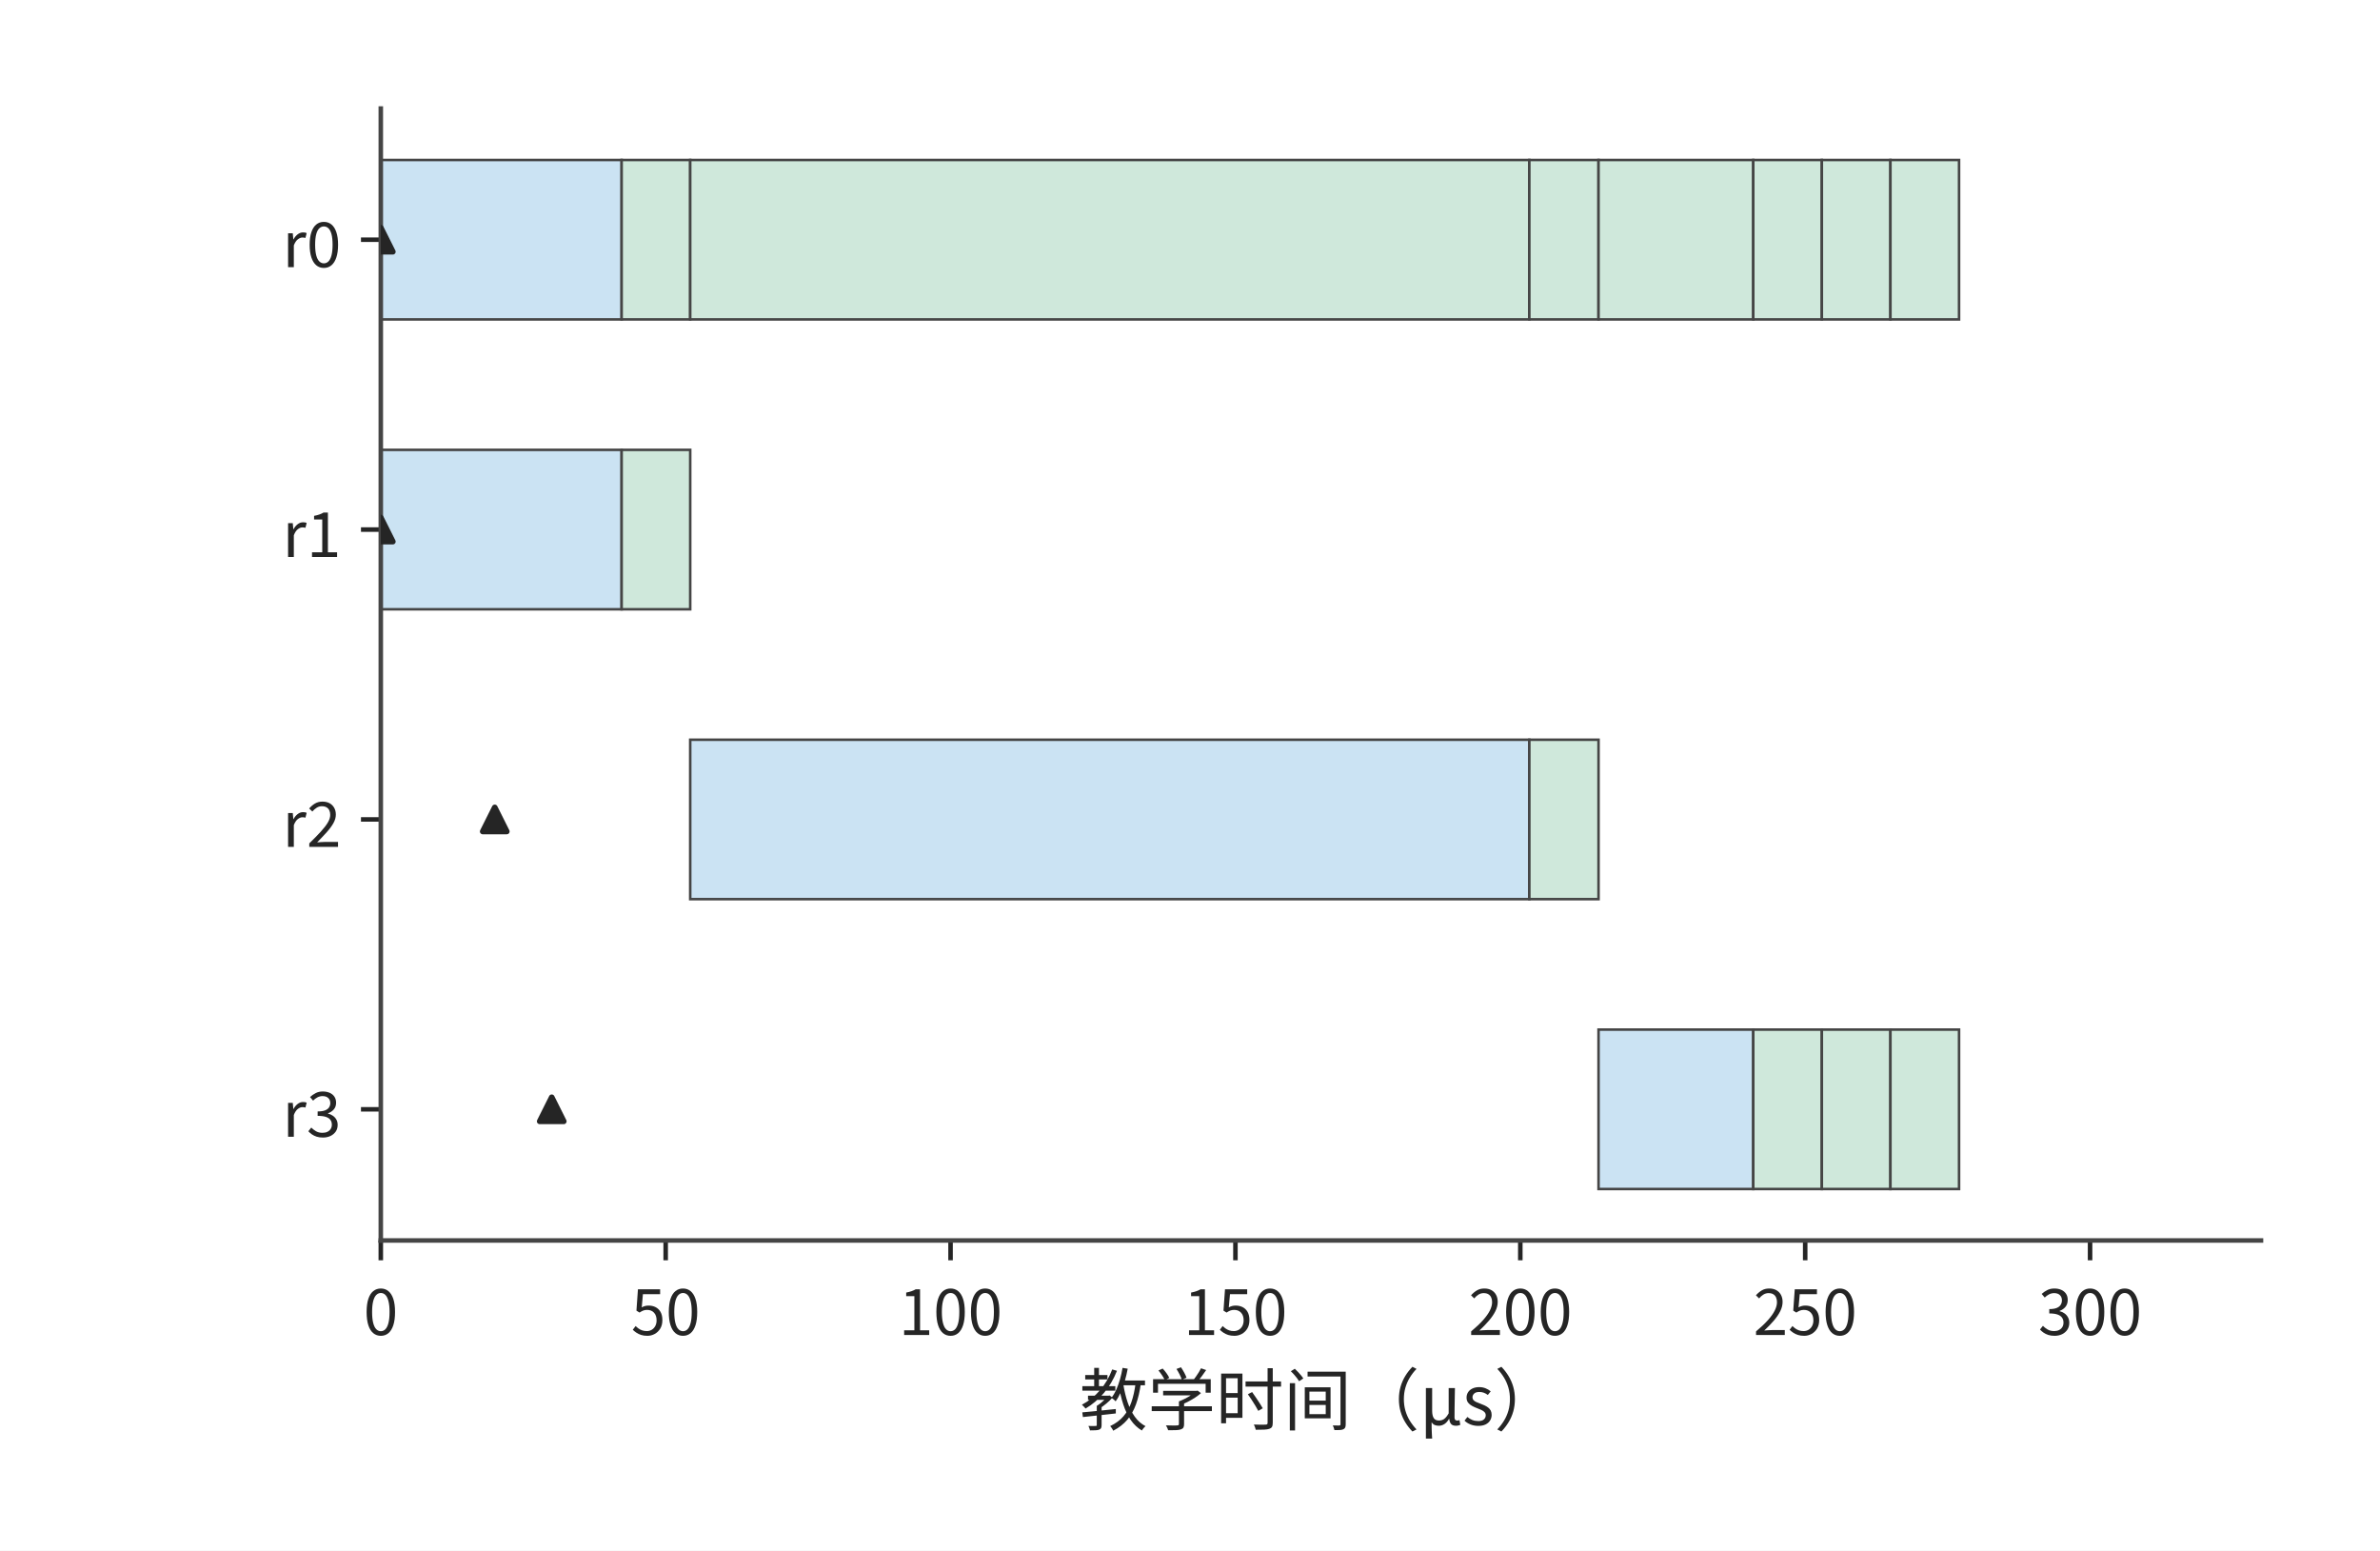
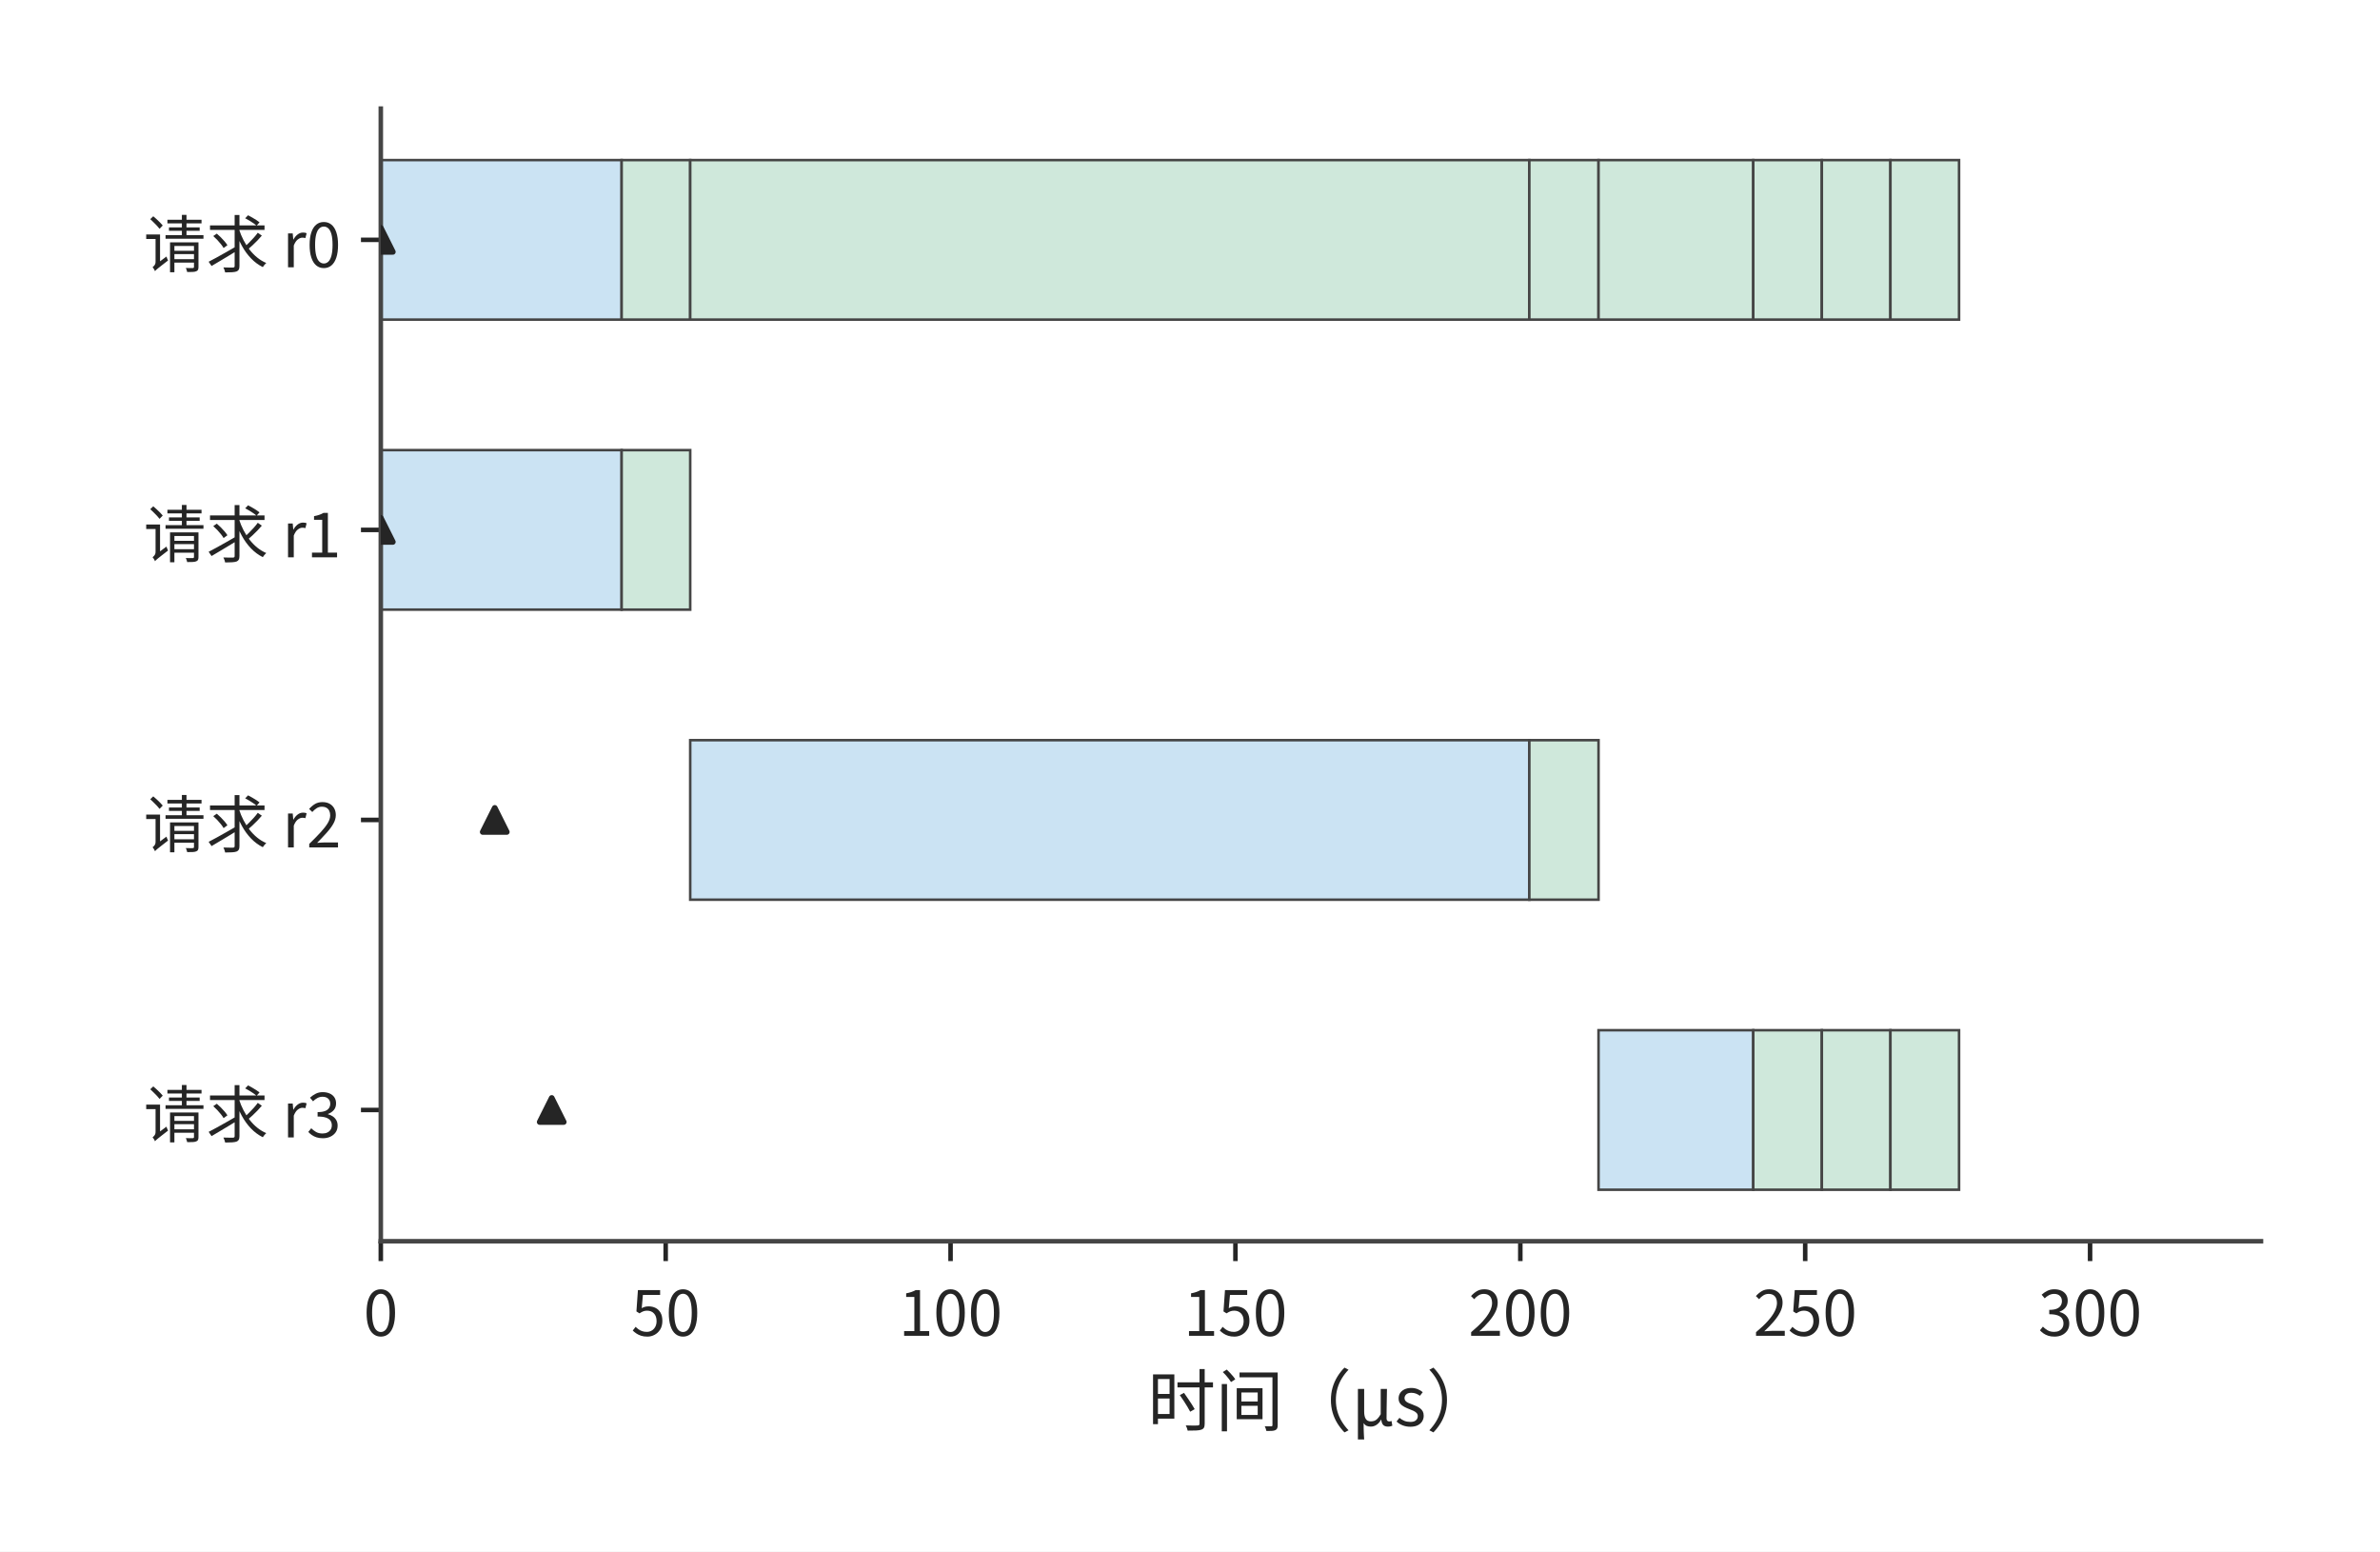
- <svg xmlns="http://www.w3.org/2000/svg" xmlns:xlink="http://www.w3.org/1999/xlink" width="420pt" height="273.6pt" viewBox="0 0 420 273.6" version="1.1">
+ <svg xmlns="http://www.w3.org/2000/svg" xmlns:xlink="http://www.w3.org/1999/xlink" width="419.76pt" height="273.6pt" viewBox="0 0 419.76 273.6" version="1.1">
  <defs>
    <style type="text/css">*{stroke-linejoin: round; stroke-linecap: butt}</style>
  </defs>
  <g id="figure_1">
    <g id="patch_1">
-       <path d="M 0 273.6  L 420 273.6  L 420 0  L 0 0  z " style="fill: #ffffff" />
+       <path d="M 0 273.6  L 419.76 273.6  L 419.76 0  L 0 0  z " style="fill: #ffffff" />
    </g>
    <g id="axes_1">
      <g id="patch_2">
-         <path d="M 67.2 218.88  L 399 218.88  L 399 19.152  L 67.2 19.152  z " style="fill: #ffffff" />
+         <path d="M 67.162 218.88  L 398.772 218.88  L 398.772 19.152  L 67.162 19.152  z " style="fill: #ffffff" />
      </g>
      <g id="patch_3">
-         <path d="M 67.2 28.231  L 109.703 28.231  L 109.703 56.361  L 67.2 56.361  z " clip-path="url(#p79dd7004e1)" style="fill: #cbe3f3; stroke: #454545; stroke-width: 0.45; stroke-linejoin: miter" />
+         <path d="M 67.162 28.231  L 109.64 28.231  L 109.64 56.361  L 67.162 56.361  z " clip-path="url(#p831529239e)" style="fill: #cbe3f3; stroke: #454545; stroke-width: 0.45; stroke-linejoin: miter" />
      </g>
      <g id="patch_4">
-         <path d="M 67.2 79.377  L 109.703 79.377  L 109.703 107.508  L 67.2 107.508  z " clip-path="url(#p79dd7004e1)" style="fill: #cbe3f3; stroke: #454545; stroke-width: 0.45; stroke-linejoin: miter" />
+         <path d="M 67.162 79.377  L 109.64 79.377  L 109.64 107.508  L 67.162 107.508  z " clip-path="url(#p831529239e)" style="fill: #cbe3f3; stroke: #454545; stroke-width: 0.45; stroke-linejoin: miter" />
      </g>
      <g id="patch_5">
-         <path d="M 109.703 28.231  L 121.802 28.231  L 121.802 56.361  L 109.703 56.361  z " clip-path="url(#p79dd7004e1)" style="fill: #cfe8db; stroke: #454545; stroke-width: 0.45; stroke-linejoin: miter" />
+         <path d="M 109.64 28.231  L 121.733 28.231  L 121.733 56.361  L 109.64 56.361  z " clip-path="url(#p831529239e)" style="fill: #cfe8db; stroke: #454545; stroke-width: 0.45; stroke-linejoin: miter" />
      </g>
      <g id="patch_6">
-         <path d="M 109.703 79.377  L 121.802 79.377  L 121.802 107.508  L 109.703 107.508  z " clip-path="url(#p79dd7004e1)" style="fill: #cfe8db; stroke: #454545; stroke-width: 0.45; stroke-linejoin: miter" />
+         <path d="M 109.64 79.377  L 121.733 79.377  L 121.733 107.508  L 109.64 107.508  z " clip-path="url(#p831529239e)" style="fill: #cfe8db; stroke: #454545; stroke-width: 0.45; stroke-linejoin: miter" />
      </g>
      <g id="patch_7">
-         <path d="M 121.802 28.231  L 269.88 28.231  L 269.88 56.361  L 121.802 56.361  z " clip-path="url(#p79dd7004e1)" style="fill: #cfe8db; stroke: #454545; stroke-width: 0.45; stroke-linejoin: miter" />
+         <path d="M 121.733 28.231  L 269.725 28.231  L 269.725 56.361  L 121.733 56.361  z " clip-path="url(#p831529239e)" style="fill: #cfe8db; stroke: #454545; stroke-width: 0.45; stroke-linejoin: miter" />
      </g>
      <g id="patch_8">
-         <path d="M 121.802 130.524  L 269.88 130.524  L 269.88 158.655  L 121.802 158.655  z " clip-path="url(#p79dd7004e1)" style="fill: #cbe3f3; stroke: #454545; stroke-width: 0.45; stroke-linejoin: miter" />
+         <path d="M 121.733 130.524  L 269.725 130.524  L 269.725 158.655  L 121.733 158.655  z " clip-path="url(#p831529239e)" style="fill: #cbe3f3; stroke: #454545; stroke-width: 0.45; stroke-linejoin: miter" />
      </g>
      <g id="patch_9">
-         <path d="M 269.88 28.231  L 282.094 28.231  L 282.094 56.361  L 269.88 56.361  z " clip-path="url(#p79dd7004e1)" style="fill: #cfe8db; stroke: #454545; stroke-width: 0.45; stroke-linejoin: miter" />
+         <path d="M 269.725 28.231  L 281.933 28.231  L 281.933 56.361  L 269.725 56.361  z " clip-path="url(#p831529239e)" style="fill: #cfe8db; stroke: #454545; stroke-width: 0.45; stroke-linejoin: miter" />
      </g>
      <g id="patch_10">
-         <path d="M 269.88 130.524  L 282.094 130.524  L 282.094 158.655  L 269.88 158.655  z " clip-path="url(#p79dd7004e1)" style="fill: #cfe8db; stroke: #454545; stroke-width: 0.45; stroke-linejoin: miter" />
+         <path d="M 269.725 130.524  L 281.933 130.524  L 281.933 158.655  L 269.725 158.655  z " clip-path="url(#p831529239e)" style="fill: #cfe8db; stroke: #454545; stroke-width: 0.45; stroke-linejoin: miter" />
      </g>
      <g id="patch_11">
-         <path d="M 282.094 28.231  L 309.398 28.231  L 309.398 56.361  L 282.094 56.361  z " clip-path="url(#p79dd7004e1)" style="fill: #cfe8db; stroke: #454545; stroke-width: 0.45; stroke-linejoin: miter" />
+         <path d="M 281.933 28.231  L 309.221 28.231  L 309.221 56.361  L 281.933 56.361  z " clip-path="url(#p831529239e)" style="fill: #cfe8db; stroke: #454545; stroke-width: 0.45; stroke-linejoin: miter" />
      </g>
      <g id="patch_12">
-         <path d="M 282.094 181.671  L 309.398 181.671  L 309.398 209.801  L 282.094 209.801  z " clip-path="url(#p79dd7004e1)" style="fill: #cbe3f3; stroke: #454545; stroke-width: 0.45; stroke-linejoin: miter" />
+         <path d="M 281.933 181.671  L 309.221 181.671  L 309.221 209.801  L 281.933 209.801  z " clip-path="url(#p831529239e)" style="fill: #cbe3f3; stroke: #454545; stroke-width: 0.45; stroke-linejoin: miter" />
      </g>
      <g id="patch_13">
-         <path d="M 309.398 28.231  L 321.502 28.231  L 321.502 56.361  L 309.398 56.361  z " clip-path="url(#p79dd7004e1)" style="fill: #cfe8db; stroke: #454545; stroke-width: 0.45; stroke-linejoin: miter" />
+         <path d="M 309.221 28.231  L 321.318 28.231  L 321.318 56.361  L 309.221 56.361  z " clip-path="url(#p831529239e)" style="fill: #cfe8db; stroke: #454545; stroke-width: 0.45; stroke-linejoin: miter" />
      </g>
      <g id="patch_14">
-         <path d="M 309.398 181.671  L 321.502 181.671  L 321.502 209.801  L 309.398 209.801  z " clip-path="url(#p79dd7004e1)" style="fill: #cfe8db; stroke: #454545; stroke-width: 0.45; stroke-linejoin: miter" />
+         <path d="M 309.221 181.671  L 321.318 181.671  L 321.318 209.801  L 309.221 209.801  z " clip-path="url(#p831529239e)" style="fill: #cfe8db; stroke: #454545; stroke-width: 0.45; stroke-linejoin: miter" />
      </g>
      <g id="patch_15">
-         <path d="M 321.502 28.231  L 333.607 28.231  L 333.607 56.361  L 321.502 56.361  z " clip-path="url(#p79dd7004e1)" style="fill: #cfe8db; stroke: #454545; stroke-width: 0.45; stroke-linejoin: miter" />
+         <path d="M 321.318 28.231  L 333.417 28.231  L 333.417 56.361  L 321.318 56.361  z " clip-path="url(#p831529239e)" style="fill: #cfe8db; stroke: #454545; stroke-width: 0.45; stroke-linejoin: miter" />
      </g>
      <g id="patch_16">
-         <path d="M 321.502 181.671  L 333.607 181.671  L 333.607 209.801  L 321.502 209.801  z " clip-path="url(#p79dd7004e1)" style="fill: #cfe8db; stroke: #454545; stroke-width: 0.45; stroke-linejoin: miter" />
+         <path d="M 321.318 181.671  L 333.417 181.671  L 333.417 209.801  L 321.318 209.801  z " clip-path="url(#p831529239e)" style="fill: #cfe8db; stroke: #454545; stroke-width: 0.45; stroke-linejoin: miter" />
      </g>
      <g id="patch_17">
-         <path d="M 333.607 28.231  L 345.715 28.231  L 345.715 56.361  L 333.607 56.361  z " clip-path="url(#p79dd7004e1)" style="fill: #cfe8db; stroke: #454545; stroke-width: 0.45; stroke-linejoin: miter" />
+         <path d="M 333.417 28.231  L 345.517 28.231  L 345.517 56.361  L 333.417 56.361  z " clip-path="url(#p831529239e)" style="fill: #cfe8db; stroke: #454545; stroke-width: 0.45; stroke-linejoin: miter" />
      </g>
      <g id="patch_18">
-         <path d="M 333.607 181.671  L 345.715 181.671  L 345.715 209.801  L 333.607 209.801  z " clip-path="url(#p79dd7004e1)" style="fill: #cfe8db; stroke: #454545; stroke-width: 0.45; stroke-linejoin: miter" />
+         <path d="M 333.417 181.671  L 345.517 181.671  L 345.517 209.801  L 333.417 209.801  z " clip-path="url(#p831529239e)" style="fill: #cfe8db; stroke: #454545; stroke-width: 0.45; stroke-linejoin: miter" />
      </g>
      <g id="matplotlib.axis_1">
        <g id="xtick_1">
          <g id="line2d_1">
            <defs>
-               <path id="mc25056cf30" d="M 0 0  L 0 3.5  " style="stroke: #252525; stroke-width: 0.8" />
+               <path id="m6cdff8aaa3" d="M 0 0  L 0 3.5  " style="stroke: #252525; stroke-width: 0.8" />
            </defs>
            <g>
-               <use xlink:href="#mc25056cf30" x="67.2" y="218.88" style="fill: #252525; stroke: #252525; stroke-width: 0.8" />
+               <use xlink:href="#m6cdff8aaa3" x="67.162" y="218.88" style="fill: #252525; stroke: #252525; stroke-width: 0.8" />
            </g>
          </g>
          <g id="text_1">
-             <g style="fill: #252525" transform="translate(64.1475 235.56) scale(0.11 -0.11)">
+             <g style="fill: #252525" transform="translate(64.1091 235.56) scale(0.11 -0.11)">
              <defs>
                <path id="SourceHanSansCN-Regular-11" d="M 1779 -83  Q 1338 -83 1008 185  Q 678 454 499 998  Q 320 1542 320 2362  Q 320 3181 499 3715  Q 678 4250 1008 4512  Q 1338 4774 1779 4774  Q 2227 4774 2553 4508  Q 2880 4243 3059 3712  Q 3238 3181 3238 2362  Q 3238 1542 3059 998  Q 2880 454 2553 185  Q 2227 -83 1779 -83  z M 1779 390  Q 2048 390 2249 595  Q 2451 800 2563 1238  Q 2675 1677 2675 2362  Q 2675 3046 2563 3478  Q 2451 3910 2249 4112  Q 2048 4314 1779 4314  Q 1517 4314 1312 4112  Q 1107 3910 995 3478  Q 883 3046 883 2362  Q 883 1677 995 1238  Q 1107 800 1312 595  Q 1517 390 1779 390  z " transform="scale(0.015625)" />
              </defs>
              <use xlink:href="#SourceHanSansCN-Regular-11" />
            </g>
          </g>
        </g>
        <g id="xtick_2">
          <g id="line2d_2">
            <g>
-               <use xlink:href="#mc25056cf30" x="117.473" y="218.88" style="fill: #252525; stroke: #252525; stroke-width: 0.8" />
+               <use xlink:href="#m6cdff8aaa3" x="117.406" y="218.88" style="fill: #252525; stroke: #252525; stroke-width: 0.8" />
            </g>
          </g>
          <g id="text_2">
-             <g style="fill: #252525" transform="translate(111.3677 235.56) scale(0.11 -0.11)">
+             <g style="fill: #252525" transform="translate(111.3006 235.56) scale(0.11 -0.11)">
              <defs>
                <path id="SourceHanSansCN-Regular-16" d="M 1677 -83  Q 1312 -83 1033 6  Q 755 96 547 237  Q 339 378 173 538  L 467 922  Q 602 787 765 668  Q 928 550 1139 476  Q 1350 403 1619 403  Q 1894 403 2121 537  Q 2349 672 2483 921  Q 2618 1171 2618 1510  Q 2618 2010 2352 2294  Q 2086 2579 1645 2579  Q 1414 2579 1241 2508  Q 1069 2438 864 2304  L 550 2502  L 704 4691  L 2982 4691  L 2982 4192  L 1216 4192  L 1094 2835  Q 1248 2925 1417 2973  Q 1587 3021 1798 3021  Q 2189 3021 2509 2864  Q 2829 2707 3021 2374  Q 3213 2042 3213 1523  Q 3213 1011 2992 652  Q 2771 294 2419 105  Q 2067 -83 1677 -83  z " transform="scale(0.015625)" />
              </defs>
              <use xlink:href="#SourceHanSansCN-Regular-16" />
              <use xlink:href="#SourceHanSansCN-Regular-11" transform="translate(55.5 0)" />
            </g>
          </g>
        </g>
        <g id="xtick_3">
          <g id="line2d_3">
            <g>
-               <use xlink:href="#mc25056cf30" x="167.745" y="218.88" style="fill: #252525; stroke: #252525; stroke-width: 0.8" />
+               <use xlink:href="#m6cdff8aaa3" x="167.65" y="218.88" style="fill: #252525; stroke: #252525; stroke-width: 0.8" />
            </g>
          </g>
          <g id="text_3">
-             <g style="fill: #252525" transform="translate(158.588 235.56) scale(0.11 -0.11)">
+             <g style="fill: #252525" transform="translate(158.4921 235.56) scale(0.11 -0.11)">
              <defs>
                <path id="SourceHanSansCN-Regular-12" d="M 563 0  L 563 486  L 1613 486  L 1613 3987  L 774 3987  L 774 4358  Q 1088 4416 1321 4499  Q 1555 4582 1747 4691  L 2195 4691  L 2195 486  L 3136 486  L 3136 0  L 563 0  z " transform="scale(0.015625)" />
              </defs>
              <use xlink:href="#SourceHanSansCN-Regular-12" />
              <use xlink:href="#SourceHanSansCN-Regular-11" transform="translate(55.5 0)" />
              <use xlink:href="#SourceHanSansCN-Regular-11" transform="translate(111 0)" />
            </g>
          </g>
        </g>
        <g id="xtick_4">
          <g id="line2d_4">
            <g>
-               <use xlink:href="#mc25056cf30" x="218.018" y="218.88" style="fill: #252525; stroke: #252525; stroke-width: 0.8" />
+               <use xlink:href="#m6cdff8aaa3" x="217.894" y="218.88" style="fill: #252525; stroke: #252525; stroke-width: 0.8" />
            </g>
          </g>
          <g id="text_4">
-             <g style="fill: #252525" transform="translate(208.8607 235.56) scale(0.11 -0.11)">
+             <g style="fill: #252525" transform="translate(208.7361 235.56) scale(0.11 -0.11)">
              <use xlink:href="#SourceHanSansCN-Regular-12" />
              <use xlink:href="#SourceHanSansCN-Regular-16" transform="translate(55.5 0)" />
              <use xlink:href="#SourceHanSansCN-Regular-11" transform="translate(111 0)" />
            </g>
          </g>
        </g>
        <g id="xtick_5">
          <g id="line2d_5">
            <g>
-               <use xlink:href="#mc25056cf30" x="268.291" y="218.88" style="fill: #252525; stroke: #252525; stroke-width: 0.8" />
+               <use xlink:href="#m6cdff8aaa3" x="268.138" y="218.88" style="fill: #252525; stroke: #252525; stroke-width: 0.8" />
            </g>
          </g>
          <g id="text_5">
-             <g style="fill: #252525" transform="translate(259.1334 235.56) scale(0.11 -0.11)">
+             <g style="fill: #252525" transform="translate(258.9801 235.56) scale(0.11 -0.11)">
              <defs>
                <path id="SourceHanSansCN-Regular-13" d="M 282 0  L 282 371  Q 1030 998 1504 1529  Q 1978 2061 2205 2518  Q 2432 2976 2432 3373  Q 2432 3642 2339 3853  Q 2246 4064 2054 4182  Q 1862 4301 1568 4301  Q 1280 4301 1033 4147  Q 787 3994 595 3757  L 269 4077  Q 550 4390 873 4582  Q 1197 4774 1638 4774  Q 2061 4774 2365 4604  Q 2669 4435 2838 4124  Q 3008 3814 3008 3398  Q 3008 2925 2768 2445  Q 2528 1965 2105 1472  Q 1683 979 1126 461  Q 1312 474 1517 490  Q 1722 506 1894 506  L 3232 506  L 3232 0  L 282 0  z " transform="scale(0.015625)" />
              </defs>
              <use xlink:href="#SourceHanSansCN-Regular-13" />
              <use xlink:href="#SourceHanSansCN-Regular-11" transform="translate(55.5 0)" />
              <use xlink:href="#SourceHanSansCN-Regular-11" transform="translate(111 0)" />
            </g>
          </g>
        </g>
        <g id="xtick_6">
          <g id="line2d_6">
            <g>
-               <use xlink:href="#mc25056cf30" x="318.564" y="218.88" style="fill: #252525; stroke: #252525; stroke-width: 0.8" />
+               <use xlink:href="#m6cdff8aaa3" x="318.382" y="218.88" style="fill: #252525; stroke: #252525; stroke-width: 0.8" />
            </g>
          </g>
          <g id="text_6">
-             <g style="fill: #252525" transform="translate(309.4061 235.56) scale(0.11 -0.11)">
+             <g style="fill: #252525" transform="translate(309.2241 235.56) scale(0.11 -0.11)">
              <use xlink:href="#SourceHanSansCN-Regular-13" />
              <use xlink:href="#SourceHanSansCN-Regular-16" transform="translate(55.5 0)" />
              <use xlink:href="#SourceHanSansCN-Regular-11" transform="translate(111 0)" />
            </g>
          </g>
        </g>
        <g id="xtick_7">
          <g id="line2d_7">
            <g>
-               <use xlink:href="#mc25056cf30" x="368.836" y="218.88" style="fill: #252525; stroke: #252525; stroke-width: 0.8" />
+               <use xlink:href="#m6cdff8aaa3" x="368.626" y="218.88" style="fill: #252525; stroke: #252525; stroke-width: 0.8" />
            </g>
          </g>
          <g id="text_7">
-             <g style="fill: #252525" transform="translate(359.6789 235.56) scale(0.11 -0.11)">
+             <g style="fill: #252525" transform="translate(359.4681 235.56) scale(0.11 -0.11)">
              <defs>
                <path id="SourceHanSansCN-Regular-14" d="M 1683 -83  Q 1318 -83 1040 6  Q 762 96 550 243  Q 339 390 186 563  L 486 941  Q 691 730 969 566  Q 1248 403 1645 403  Q 1926 403 2140 508  Q 2355 614 2476 809  Q 2598 1005 2598 1274  Q 2598 1555 2460 1766  Q 2323 1978 2003 2096  Q 1683 2214 1139 2214  L 1139 2662  Q 1626 2662 1907 2780  Q 2189 2899 2313 3104  Q 2438 3309 2438 3558  Q 2438 3898 2227 4099  Q 2016 4301 1645 4301  Q 1363 4301 1116 4173  Q 870 4045 672 3846  L 358 4218  Q 627 4461 944 4617  Q 1261 4774 1664 4774  Q 2061 4774 2371 4636  Q 2682 4499 2858 4236  Q 3034 3974 3034 3603  Q 3034 3174 2803 2892  Q 2573 2611 2202 2477  L 2202 2445  Q 2477 2381 2701 2221  Q 2925 2061 3059 1817  Q 3194 1574 3194 1254  Q 3194 838 2989 537  Q 2784 237 2445 77  Q 2106 -83 1683 -83  z " transform="scale(0.015625)" />
              </defs>
              <use xlink:href="#SourceHanSansCN-Regular-14" />
              <use xlink:href="#SourceHanSansCN-Regular-11" transform="translate(55.5 0)" />
              <use xlink:href="#SourceHanSansCN-Regular-11" transform="translate(111 0)" />
            </g>
          </g>
        </g>
        <g id="text_8">
-           <g style="fill: #252525" transform="translate(190.5244 251.44) scale(0.12 -0.12)">
+           <g style="fill: #252525" transform="translate(202.3912 251.44) scale(0.12 -0.12)">
            <defs>
-               <path id="SourceHanSansCN-Regular-3984" d="M 2714 2758  L 2714 2368  L 787 2368  L 787 2758  L 2714 2758  z M 2618 4704  L 2618 4288  L 525 4288  L 525 4704  L 2618 4704  z M 3360 3654  L 3360 3232  L 256 3232  L 256 3654  L 3360 3654  z M 1818 5376  L 1818 3437  L 1370 3437  L 1370 5376  L 1818 5376  z M 3514 5101  Q 3046 3917 2291 3021  Q 1536 2125 557 1549  Q 525 1594 461 1661  Q 397 1728 329 1798  Q 262 1869 211 1907  Q 1190 2426 1920 3277  Q 2650 4128 3066 5229  L 3514 5101  z M 2067 -6  Q 2067 -186 2019 -285  Q 1971 -384 1843 -435  Q 1709 -486 1497 -496  Q 1286 -506 973 -506  Q 960 -416 918 -297  Q 877 -179 826 -90  Q 1069 -96 1254 -96  Q 1440 -96 1504 -90  Q 1574 -90 1593 -70  Q 1613 -51 1613 6  L 1613 1792  L 2067 1792  L 2067 -6  z M 2720 2758  L 2810 2784  L 3091 2579  Q 2842 2291 2506 2012  Q 2170 1734 1856 1542  Q 1811 1606 1737 1676  Q 1664 1747 1606 1798  Q 1792 1907 1984 2060  Q 2176 2214 2342 2377  Q 2509 2541 2618 2675  L 2618 2758  L 2720 2758  z M 250 1190  Q 640 1222 1152 1273  Q 1664 1325 2246 1385  Q 2829 1446 3405 1504  L 3405 1088  Q 2854 1024 2291 963  Q 1728 902 1219 848  Q 710 794 307 749  L 250 1190  z M 6150 4186  L 6150 3738  L 3872 3738  L 3872 4186  L 6150 4186  z M 4525 5299  Q 4416 4698 4249 4134  Q 4083 3571 3868 3081  Q 3654 2592 3386 2227  Q 3354 2272 3280 2336  Q 3206 2400 3129 2461  Q 3053 2522 2989 2554  Q 3251 2886 3452 3337  Q 3654 3789 3801 4310  Q 3949 4832 4038 5376  L 4525 5299  z M 5760 3891  Q 5606 2784 5302 1942  Q 4998 1101 4483 493  Q 3968 -115 3162 -538  Q 3142 -474 3088 -394  Q 3034 -314 2979 -230  Q 2925 -147 2874 -102  Q 3635 256 4118 813  Q 4602 1370 4870 2147  Q 5139 2925 5267 3936  L 5760 3891  z M 4115 3802  Q 4256 2918 4515 2144  Q 4774 1370 5187 787  Q 5600 205 6202 -109  Q 6144 -154 6077 -227  Q 6010 -301 5952 -377  Q 5894 -454 5856 -518  Q 5235 -147 4806 477  Q 4378 1101 4109 1929  Q 3840 2758 3680 3731  L 4115 3802  z " transform="scale(0.015625)" />
-               <path id="SourceHanSansCN-Regular-2f9b" d="M 4634 3213  L 4634 2790  L 1459 2790  L 1459 3213  L 4634 3213  z M 6048 1760  L 6048 1306  L 384 1306  L 384 1760  L 6048 1760  z M 3430 83  Q 3430 -134 3363 -246  Q 3296 -358 3117 -416  Q 2944 -474 2659 -483  Q 2374 -493 1933 -493  Q 1907 -397 1846 -262  Q 1786 -128 1722 -32  Q 1971 -38 2188 -44  Q 2406 -51 2563 -48  Q 2720 -45 2784 -38  Q 2880 -32 2912 -3  Q 2944 26 2944 90  L 2944 2221  L 3430 2221  L 3430 83  z M 4602 3213  L 4704 3238  L 5018 3002  Q 4787 2790 4486 2592  Q 4186 2394 3859 2224  Q 3533 2054 3206 1926  Q 3162 1997 3082 2083  Q 3002 2170 2944 2221  Q 3226 2330 3523 2480  Q 3821 2630 4073 2800  Q 4326 2970 4486 3123  L 4486 3213  L 4602 3213  z M 5939 4314  L 5939 3040  L 5459 3040  L 5459 3878  L 973 3878  L 973 3040  L 512 3040  L 512 4314  L 5939 4314  z M 5510 5171  Q 5312 4877 5085 4573  Q 4858 4269 4672 4058  L 4294 4218  Q 4416 4371 4553 4566  Q 4691 4762 4816 4963  Q 4941 5165 5024 5338  L 5510 5171  z M 1414 5312  Q 1600 5120 1776 4873  Q 1952 4627 2035 4435  L 1613 4230  Q 1530 4416 1360 4672  Q 1190 4928 1018 5133  L 1414 5312  z M 3136 5434  Q 3296 5203 3446 4924  Q 3597 4646 3661 4448  L 3213 4269  Q 3155 4474 3011 4755  Q 2867 5037 2714 5274  L 3136 5434  z " transform="scale(0.015625)" />
              <path id="SourceHanSansCN-Regular-3a20" d="M 2522 4838  L 2522 678  L 755 678  L 755 1114  L 2074 1114  L 2074 4403  L 755 4403  L 755 4838  L 2522 4838  z M 2240 3002  L 2240 2573  L 774 2573  L 774 3002  L 2240 3002  z M 979 4838  L 979 160  L 518 160  L 518 4838  L 979 4838  z M 6157 4096  L 6157 3616  L 2816 3616  L 2816 4096  L 6157 4096  z M 5376 211  Q 5376 -51 5302 -176  Q 5229 -301 5056 -358  Q 4883 -422 4569 -435  Q 4256 -448 3776 -448  Q 3757 -346 3705 -202  Q 3654 -58 3597 45  Q 3853 38 4080 32  Q 4307 26 4473 29  Q 4640 32 4710 38  Q 4806 38 4848 76  Q 4890 115 4890 211  L 4890 5344  L 5376 5344  L 5376 211  z M 3430 3104  Q 3603 2861 3795 2579  Q 3987 2298 4156 2035  Q 4326 1773 4435 1574  L 4013 1331  Q 3910 1530 3747 1802  Q 3584 2074 3395 2362  Q 3206 2650 3034 2893  L 3430 3104  z " transform="scale(0.015625)" />
              <path id="SourceHanSansCN-Regular-69f3" d="M 1075 3936  L 1075 -512  L 582 -512  L 582 3936  L 1075 3936  z M 1050 5293  Q 1197 5158 1350 4995  Q 1504 4832 1638 4672  Q 1773 4512 1850 4378  L 1453 4122  Q 1376 4256 1251 4419  Q 1126 4582 976 4752  Q 826 4922 678 5062  L 1050 5293  z M 5619 5018  L 5619 4563  L 2253 4563  L 2253 5018  L 5619 5018  z M 5843 70  Q 5843 -128 5795 -233  Q 5747 -339 5619 -403  Q 5491 -461 5283 -473  Q 5075 -486 4781 -480  Q 4762 -397 4720 -262  Q 4678 -128 4627 -38  Q 4832 -45 5005 -45  Q 5178 -45 5242 -45  Q 5306 -38 5328 -12  Q 5350 13 5350 70  L 5350 5018  L 5843 5018  L 5843 70  z M 2426 1024  L 3962 1024  L 3962 1888  L 2426 1888  L 2426 1024  z M 2426 2291  L 3962 2291  L 3962 3142  L 2426 3142  L 2426 2291  z M 4416 3546  L 4416 627  L 1990 627  L 1990 3546  L 4416 3546  z " transform="scale(0.015625)" />
              <path id="SourceHanSansCN-Regular-7463" d="M 4448 2432  Q 4448 3059 4605 3603  Q 4762 4147 5050 4617  Q 5338 5088 5722 5478  L 6106 5280  Q 5741 4902 5472 4457  Q 5203 4013 5059 3510  Q 4915 3008 4915 2432  Q 4915 1862 5059 1356  Q 5203 851 5472 409  Q 5741 -32 6106 -416  L 5722 -614  Q 5338 -218 5050 249  Q 4762 717 4605 1264  Q 4448 1811 4448 2432  z " transform="scale(0.015625)" />
              <path id="SourceHanSansCN-Regular-124" d="M 589 -1280  L 589 3475  L 1178 3475  L 1178 1344  Q 1178 890 1325 656  Q 1472 422 1811 422  Q 1971 422 2121 470  Q 2272 518 2422 665  Q 2573 813 2733 1094  L 2733 3475  L 3322 3475  Q 3315 3008 3305 2525  Q 3296 2042 3289 1578  Q 3283 1114 3283 698  Q 3283 550 3353 483  Q 3424 416 3533 416  Q 3584 416 3635 425  Q 3686 435 3750 461  L 3827 13  Q 3744 -19 3648 -44  Q 3552 -70 3411 -70  Q 3110 -70 2966 86  Q 2822 243 2784 589  L 2771 589  Q 2586 256 2336 93  Q 2086 -70 1805 -70  Q 1594 -70 1424 -3  Q 1254 64 1126 262  Q 1126 6 1129 -189  Q 1133 -384 1139 -557  Q 1146 -730 1155 -902  Q 1165 -1075 1178 -1280  L 589 -1280  z " transform="scale(0.015625)" />
              <path id="SourceHanSansCN-Regular-54" d="M 1498 -83  Q 1114 -83 778 48  Q 442 179 205 410  L 474 755  Q 698 570 944 470  Q 1190 371 1517 371  Q 1862 371 2032 528  Q 2202 685 2202 915  Q 2202 1094 2086 1212  Q 1971 1331 1795 1414  Q 1619 1498 1421 1568  Q 1165 1664 928 1789  Q 691 1914 544 2102  Q 397 2291 397 2579  Q 397 2861 537 3081  Q 678 3302 947 3433  Q 1216 3565 1594 3565  Q 1914 3565 2192 3453  Q 2470 3341 2669 3168  L 2400 2829  Q 2221 2963 2025 3036  Q 1830 3110 1600 3110  Q 1267 3110 1110 2956  Q 954 2803 954 2605  Q 954 2451 1050 2342  Q 1146 2234 1315 2160  Q 1485 2086 1690 2010  Q 1901 1933 2089 1846  Q 2278 1760 2432 1641  Q 2586 1523 2672 1356  Q 2758 1190 2758 947  Q 2758 666 2614 429  Q 2470 192 2192 54  Q 1914 -83 1498 -83  z " transform="scale(0.015625)" />
              <path id="SourceHanSansCN-Regular-7464" d="M 1952 2432  Q 1952 1811 1795 1264  Q 1638 717 1350 249  Q 1062 -218 678 -614  L 294 -416  Q 659 -32 928 409  Q 1197 851 1341 1356  Q 1485 1862 1485 2432  Q 1485 3008 1341 3510  Q 1197 4013 928 4457  Q 659 4902 294 5280  L 678 5478  Q 1062 5088 1350 4617  Q 1638 4147 1795 3603  Q 1952 3059 1952 2432  z " transform="scale(0.015625)" />
            </defs>
-             <use xlink:href="#SourceHanSansCN-Regular-3984" />
-             <use xlink:href="#SourceHanSansCN-Regular-2f9b" transform="translate(100 0)" />
-             <use xlink:href="#SourceHanSansCN-Regular-3a20" transform="translate(200 0)" />
-             <use xlink:href="#SourceHanSansCN-Regular-69f3" transform="translate(300 0)" />
-             <use xlink:href="#SourceHanSansCN-Regular-7463" transform="translate(400 0)" />
-             <use xlink:href="#SourceHanSansCN-Regular-124" transform="translate(500 0)" />
-             <use xlink:href="#SourceHanSansCN-Regular-54" transform="translate(562.7969 0)" />
-             <use xlink:href="#SourceHanSansCN-Regular-7464" transform="translate(609.5938 0)" />
+             <use xlink:href="#SourceHanSansCN-Regular-3a20" />
+             <use xlink:href="#SourceHanSansCN-Regular-69f3" transform="translate(100 0)" />
+             <use xlink:href="#SourceHanSansCN-Regular-7463" transform="translate(200 0)" />
+             <use xlink:href="#SourceHanSansCN-Regular-124" transform="translate(300 0)" />
+             <use xlink:href="#SourceHanSansCN-Regular-54" transform="translate(362.7969 0)" />
+             <use xlink:href="#SourceHanSansCN-Regular-7464" transform="translate(409.5938 0)" />
          </g>
        </g>
      </g>
      <g id="matplotlib.axis_2">
        <g id="ytick_1">
          <g id="line2d_8">
            <defs>
-               <path id="mef55114493" d="M 0 0  L -3.5 0  " style="stroke: #252525; stroke-width: 0.8" />
+               <path id="mef730c8739" d="M 0 0  L -3.5 0  " style="stroke: #252525; stroke-width: 0.8" />
            </defs>
            <g>
-               <use xlink:href="#mef55114493" x="67.2" y="42.296" style="fill: #252525; stroke: #252525; stroke-width: 0.8" />
+               <use xlink:href="#mef730c8739" x="67.162" y="42.296" style="fill: #252525; stroke: #252525; stroke-width: 0.8" />
            </g>
          </g>
          <g id="text_9">
-             <g style="fill: #252525" transform="translate(49.82734 47.1359) scale(0.11 -0.11)">
-               <defs>
+             <g style="fill: #252525" transform="translate(25.32426 47.1359) scale(0.11 -0.11)">
+               <defs>
+                 <path id="SourceHanSansCN-Regular-5ffb" d="M 992 5235  Q 1165 5094 1350 4921  Q 1536 4749 1702 4582  Q 1869 4416 1965 4288  L 1638 3949  Q 1542 4083 1379 4256  Q 1216 4429 1033 4608  Q 851 4787 685 4941  L 992 5235  z M 1088 58  L 1216 262  L 2349 1107  Q 2374 1011 2422 892  Q 2470 774 2515 704  Q 2106 390 1859 195  Q 1613 0 1475 -109  Q 1338 -218 1274 -282  Q 1210 -346 1171 -397  L 1088 58  z M 1504 3366  L 1504 2906  L 269 2906  L 269 3366  L 1504 3366  z M 1171 -397  Q 1152 -339 1107 -259  Q 1062 -179 1014 -105  Q 966 -32 922 13  Q 1011 70 1120 211  Q 1229 352 1229 563  L 1229 3366  L 1690 3366  L 1690 160  Q 1690 160 1613 99  Q 1536 38 1433 -51  Q 1331 -141 1251 -233  Q 1171 -326 1171 -397  z M 5299 1696  L 5299 1357  L 3053 1357  L 3053 1696  L 5299 1696  z M 5946 4877  L 5946 4506  L 2445 4506  L 2445 4877  L 5946 4877  z M 5754 4096  L 5754 3744  L 2605 3744  L 2605 4096  L 5754 4096  z M 6144 3302  L 6144 2931  L 2253 2931  L 2253 3302  L 6144 3302  z M 5312 832  L 5312 480  L 3046 480  L 3046 832  L 5312 832  z M 5312 2560  L 5312 2189  L 3162 2189  L 3162 -506  L 2714 -506  L 2714 2560  L 5312 2560  z M 5632 26  Q 5632 -154 5584 -256  Q 5536 -358 5395 -410  Q 5267 -467 5043 -476  Q 4819 -486 4474 -486  Q 4461 -397 4419 -278  Q 4378 -160 4333 -70  Q 4576 -77 4784 -80  Q 4992 -83 5056 -77  Q 5171 -70 5171 32  L 5171 2560  L 5632 2560  L 5632 26  z M 4403 5376  L 4403 3187  L 3930 3187  L 3930 5376  L 4403 5376  z " transform="scale(0.015625)" />
+                 <path id="SourceHanSansCN-Regular-4067" d="M 6010 4301  L 6010 3834  L 416 3834  L 416 4301  L 6010 4301  z M 3398 3885  Q 3578 3322 3850 2794  Q 4122 2266 4477 1808  Q 4832 1350 5261 1001  Q 5690 653 6189 442  Q 6131 390 6064 316  Q 5997 243 5936 166  Q 5875 90 5837 19  Q 5165 352 4624 915  Q 4083 1478 3683 2211  Q 3283 2944 3014 3776  L 3398 3885  z M 5734 3251  Q 5530 3008 5277 2745  Q 5024 2483 4768 2246  Q 4512 2010 4288 1824  L 3949 2093  Q 4166 2272 4419 2525  Q 4672 2778 4912 3043  Q 5152 3309 5318 3546  L 5734 3251  z M 4320 5338  Q 4518 5242 4742 5110  Q 4966 4979 5168 4851  Q 5370 4723 5498 4614  L 5190 4269  Q 5069 4390 4870 4524  Q 4672 4659 4451 4793  Q 4230 4928 4026 5030  L 4320 5338  z M 1114 3456  Q 1318 3283 1529 3072  Q 1741 2861 1920 2649  Q 2099 2438 2202 2266  L 1811 1978  Q 1715 2150 1542 2368  Q 1370 2586 1162 2806  Q 954 3027 749 3206  L 1114 3456  z M 3437 141  Q 3437 -115 3366 -240  Q 3296 -365 3136 -429  Q 2976 -486 2685 -505  Q 2394 -525 1971 -525  Q 1952 -416 1901 -269  Q 1850 -122 1792 -13  Q 2125 -26 2403 -26  Q 2682 -26 2778 -26  Q 2867 -19 2905 13  Q 2944 45 2944 141  L 2944 5363  L 3437 5363  L 3437 141  z M 275 570  Q 614 742 1075 995  Q 1536 1248 2054 1542  Q 2573 1837 3072 2125  L 3219 1722  Q 2765 1440 2294 1158  Q 1824 877 1385 614  Q 947 352 576 134  L 275 570  z " transform="scale(0.015625)" />
+                 <path id="SourceHanSansCN-Regular-1" transform="scale(0.015625)" />
                <path id="SourceHanSansCN-Regular-53" d="M 589 0  L 589 3475  L 1069 3475  L 1126 2842  L 1139 2842  Q 1318 3174 1574 3369  Q 1830 3565 2125 3565  Q 2246 3565 2332 3549  Q 2419 3533 2496 3488  L 2368 2995  Q 2291 3021 2224 3030  Q 2157 3040 2048 3040  Q 1837 3040 1593 2857  Q 1350 2675 1178 2234  L 1178 0  L 589 0  z " transform="scale(0.015625)" />
                <path id="SourceHanSansCN-Regular-7785" d="M 1779 -83  Q 1325 -83 998 192  Q 672 467 496 998  Q 320 1530 320 2298  Q 320 3059 496 3584  Q 672 4109 998 4377  Q 1325 4646 1779 4646  Q 2234 4646 2560 4377  Q 2886 4109 3062 3584  Q 3238 3059 3238 2298  Q 3238 1530 3062 998  Q 2886 467 2560 192  Q 2234 -83 1779 -83  z M 1779 390  Q 2048 390 2249 588  Q 2451 787 2563 1209  Q 2675 1632 2675 2298  Q 2675 2963 2563 3379  Q 2451 3795 2249 3987  Q 2048 4179 1779 4179  Q 1517 4179 1312 3987  Q 1107 3795 995 3379  Q 883 2963 883 2298  Q 883 1632 995 1209  Q 1107 787 1312 588  Q 1517 390 1779 390  z " transform="scale(0.015625)" />
              </defs>
-               <use xlink:href="#SourceHanSansCN-Regular-53" />
-               <use xlink:href="#SourceHanSansCN-Regular-7785" transform="translate(38.79688 0)" />
+               <use xlink:href="#SourceHanSansCN-Regular-5ffb" />
+               <use xlink:href="#SourceHanSansCN-Regular-4067" transform="translate(100 0)" />
+               <use xlink:href="#SourceHanSansCN-Regular-1" transform="translate(200 0)" />
+               <use xlink:href="#SourceHanSansCN-Regular-53" transform="translate(222.4062 0)" />
+               <use xlink:href="#SourceHanSansCN-Regular-7785" transform="translate(261.2031 0)" />
            </g>
          </g>
        </g>
        <g id="ytick_2">
          <g id="line2d_9">
            <g>
-               <use xlink:href="#mef55114493" x="67.2" y="93.443" style="fill: #252525; stroke: #252525; stroke-width: 0.8" />
+               <use xlink:href="#mef730c8739" x="67.162" y="93.443" style="fill: #252525; stroke: #252525; stroke-width: 0.8" />
            </g>
          </g>
          <g id="text_10">
-             <g style="fill: #252525" transform="translate(49.82734 98.28263) scale(0.11 -0.11)">
+             <g style="fill: #252525" transform="translate(25.32426 98.28263) scale(0.11 -0.11)">
              <defs>
                <path id="SourceHanSansCN-Regular-7786" d="M 563 0  L 563 486  L 1613 486  L 1613 3853  L 774 3853  L 774 4224  Q 1088 4282 1321 4365  Q 1555 4448 1747 4563  L 2195 4563  L 2195 486  L 3136 486  L 3136 0  L 563 0  z " transform="scale(0.015625)" />
              </defs>
-               <use xlink:href="#SourceHanSansCN-Regular-53" />
-               <use xlink:href="#SourceHanSansCN-Regular-7786" transform="translate(38.79688 0)" />
+               <use xlink:href="#SourceHanSansCN-Regular-5ffb" />
+               <use xlink:href="#SourceHanSansCN-Regular-4067" transform="translate(100 0)" />
+               <use xlink:href="#SourceHanSansCN-Regular-1" transform="translate(200 0)" />
+               <use xlink:href="#SourceHanSansCN-Regular-53" transform="translate(222.4062 0)" />
+               <use xlink:href="#SourceHanSansCN-Regular-7786" transform="translate(261.2031 0)" />
            </g>
          </g>
        </g>
        <g id="ytick_3">
          <g id="line2d_10">
            <g>
-               <use xlink:href="#mef55114493" x="67.2" y="144.589" style="fill: #252525; stroke: #252525; stroke-width: 0.8" />
+               <use xlink:href="#mef730c8739" x="67.162" y="144.589" style="fill: #252525; stroke: #252525; stroke-width: 0.8" />
            </g>
          </g>
          <g id="text_11">
-             <g style="fill: #252525" transform="translate(49.82734 149.4294) scale(0.11 -0.11)">
+             <g style="fill: #252525" transform="translate(25.32426 149.4294) scale(0.11 -0.11)">
              <defs>
                <path id="SourceHanSansCN-Regular-7787" d="M 282 0  L 282 358  Q 973 1030 1449 1548  Q 1926 2067 2179 2489  Q 2432 2912 2432 3283  Q 2432 3546 2339 3747  Q 2246 3949 2054 4061  Q 1862 4173 1568 4173  Q 1280 4173 1033 4013  Q 787 3853 595 3629  L 269 3942  Q 550 4262 873 4454  Q 1197 4646 1638 4646  Q 2061 4646 2365 4480  Q 2669 4314 2838 4013  Q 3008 3712 3008 3315  Q 3008 2874 2758 2432  Q 2509 1990 2077 1510  Q 1645 1030 1088 461  Q 1274 474 1475 490  Q 1677 506 1850 506  L 3232 506  L 3232 0  L 282 0  z " transform="scale(0.015625)" />
              </defs>
-               <use xlink:href="#SourceHanSansCN-Regular-53" />
-               <use xlink:href="#SourceHanSansCN-Regular-7787" transform="translate(38.79688 0)" />
+               <use xlink:href="#SourceHanSansCN-Regular-5ffb" />
+               <use xlink:href="#SourceHanSansCN-Regular-4067" transform="translate(100 0)" />
+               <use xlink:href="#SourceHanSansCN-Regular-1" transform="translate(200 0)" />
+               <use xlink:href="#SourceHanSansCN-Regular-53" transform="translate(222.4062 0)" />
+               <use xlink:href="#SourceHanSansCN-Regular-7787" transform="translate(261.2031 0)" />
            </g>
          </g>
        </g>
        <g id="ytick_4">
          <g id="line2d_11">
            <g>
-               <use xlink:href="#mef55114493" x="67.2" y="195.736" style="fill: #252525; stroke: #252525; stroke-width: 0.8" />
+               <use xlink:href="#mef730c8739" x="67.162" y="195.736" style="fill: #252525; stroke: #252525; stroke-width: 0.8" />
            </g>
          </g>
          <g id="text_12">
-             <g style="fill: #252525" transform="translate(49.82734 200.5761) scale(0.11 -0.11)">
+             <g style="fill: #252525" transform="translate(25.32426 200.5761) scale(0.11 -0.11)">
              <defs>
                <path id="SourceHanSansCN-Regular-7788" d="M 1683 -83  Q 1318 -83 1040 6  Q 762 96 550 243  Q 339 390 186 563  L 486 941  Q 691 730 969 566  Q 1248 403 1645 403  Q 1926 403 2140 505  Q 2355 608 2476 797  Q 2598 986 2598 1242  Q 2598 1517 2460 1718  Q 2323 1920 2003 2032  Q 1683 2144 1139 2144  L 1139 2598  Q 1626 2598 1907 2710  Q 2189 2822 2313 3017  Q 2438 3213 2438 3450  Q 2438 3782 2227 3977  Q 2016 4173 1645 4173  Q 1363 4173 1116 4041  Q 870 3910 672 3706  L 358 4077  Q 627 4320 944 4483  Q 1261 4646 1664 4646  Q 2061 4646 2371 4512  Q 2682 4378 2858 4118  Q 3034 3859 3034 3494  Q 3034 3078 2803 2809  Q 2573 2541 2202 2406  L 2202 2381  Q 2477 2310 2701 2156  Q 2925 2003 3059 1769  Q 3194 1536 3194 1216  Q 3194 806 2989 518  Q 2784 230 2445 73  Q 2106 -83 1683 -83  z " transform="scale(0.015625)" />
              </defs>
-               <use xlink:href="#SourceHanSansCN-Regular-53" />
-               <use xlink:href="#SourceHanSansCN-Regular-7788" transform="translate(38.79688 0)" />
+               <use xlink:href="#SourceHanSansCN-Regular-5ffb" />
+               <use xlink:href="#SourceHanSansCN-Regular-4067" transform="translate(100 0)" />
+               <use xlink:href="#SourceHanSansCN-Regular-1" transform="translate(200 0)" />
+               <use xlink:href="#SourceHanSansCN-Regular-53" transform="translate(222.4062 0)" />
+               <use xlink:href="#SourceHanSansCN-Regular-7788" transform="translate(261.2031 0)" />
            </g>
          </g>
        </g>
      </g>
      <g id="patch_19">
-         <path d="M 67.2 218.88  L 67.2 19.152  " style="fill: none; stroke: #454545; stroke-width: 0.8; stroke-linejoin: miter; stroke-linecap: square" />
+         <path d="M 67.162 218.88  L 67.162 19.152  " style="fill: none; stroke: #454545; stroke-width: 0.8; stroke-linejoin: miter; stroke-linecap: square" />
      </g>
      <g id="patch_20">
-         <path d="M 67.2 218.88  L 399 218.88  " style="fill: none; stroke: #454545; stroke-width: 0.8; stroke-linejoin: miter; stroke-linecap: square" />
+         <path d="M 67.162 218.88  L 398.772 218.88  " style="fill: none; stroke: #454545; stroke-width: 0.8; stroke-linejoin: miter; stroke-linecap: square" />
      </g>
      <g id="PathCollection_1">
        <defs>
-           <path id="m4d3ad3abae" d="M 0 -2.121  L -2.121 2.121  L 2.121 2.121  z " style="stroke: #252525" />
+           <path id="m7b6c7b91b9" d="M 0 -2.121  L -2.121 2.121  L 2.121 2.121  z " style="stroke: #252525" />
        </defs>
-         <g clip-path="url(#p79dd7004e1)">
-           <use xlink:href="#m4d3ad3abae" x="67.2" y="42.296" style="fill: #252525; stroke: #252525" />
-           <use xlink:href="#m4d3ad3abae" x="67.2" y="93.443" style="fill: #252525; stroke: #252525" />
-           <use xlink:href="#m4d3ad3abae" x="87.309" y="144.589" style="fill: #252525; stroke: #252525" />
-           <use xlink:href="#m4d3ad3abae" x="97.364" y="195.736" style="fill: #252525; stroke: #252525" />
+         <g clip-path="url(#p831529239e)">
+           <use xlink:href="#m7b6c7b91b9" x="67.162" y="42.296" style="fill: #252525; stroke: #252525" />
+           <use xlink:href="#m7b6c7b91b9" x="67.162" y="93.443" style="fill: #252525; stroke: #252525" />
+           <use xlink:href="#m7b6c7b91b9" x="87.259" y="144.589" style="fill: #252525; stroke: #252525" />
+           <use xlink:href="#m7b6c7b91b9" x="97.308" y="195.736" style="fill: #252525; stroke: #252525" />
        </g>
      </g>
    </g>
  </g>
  <defs>
-     <clipPath id="p79dd7004e1">
-       <rect x="67.2" y="19.152" width="331.8" height="199.728" />
+     <clipPath id="p831529239e">
+       <rect x="67.162" y="19.152" width="331.61" height="199.728" />
    </clipPath>
  </defs>
</svg>
